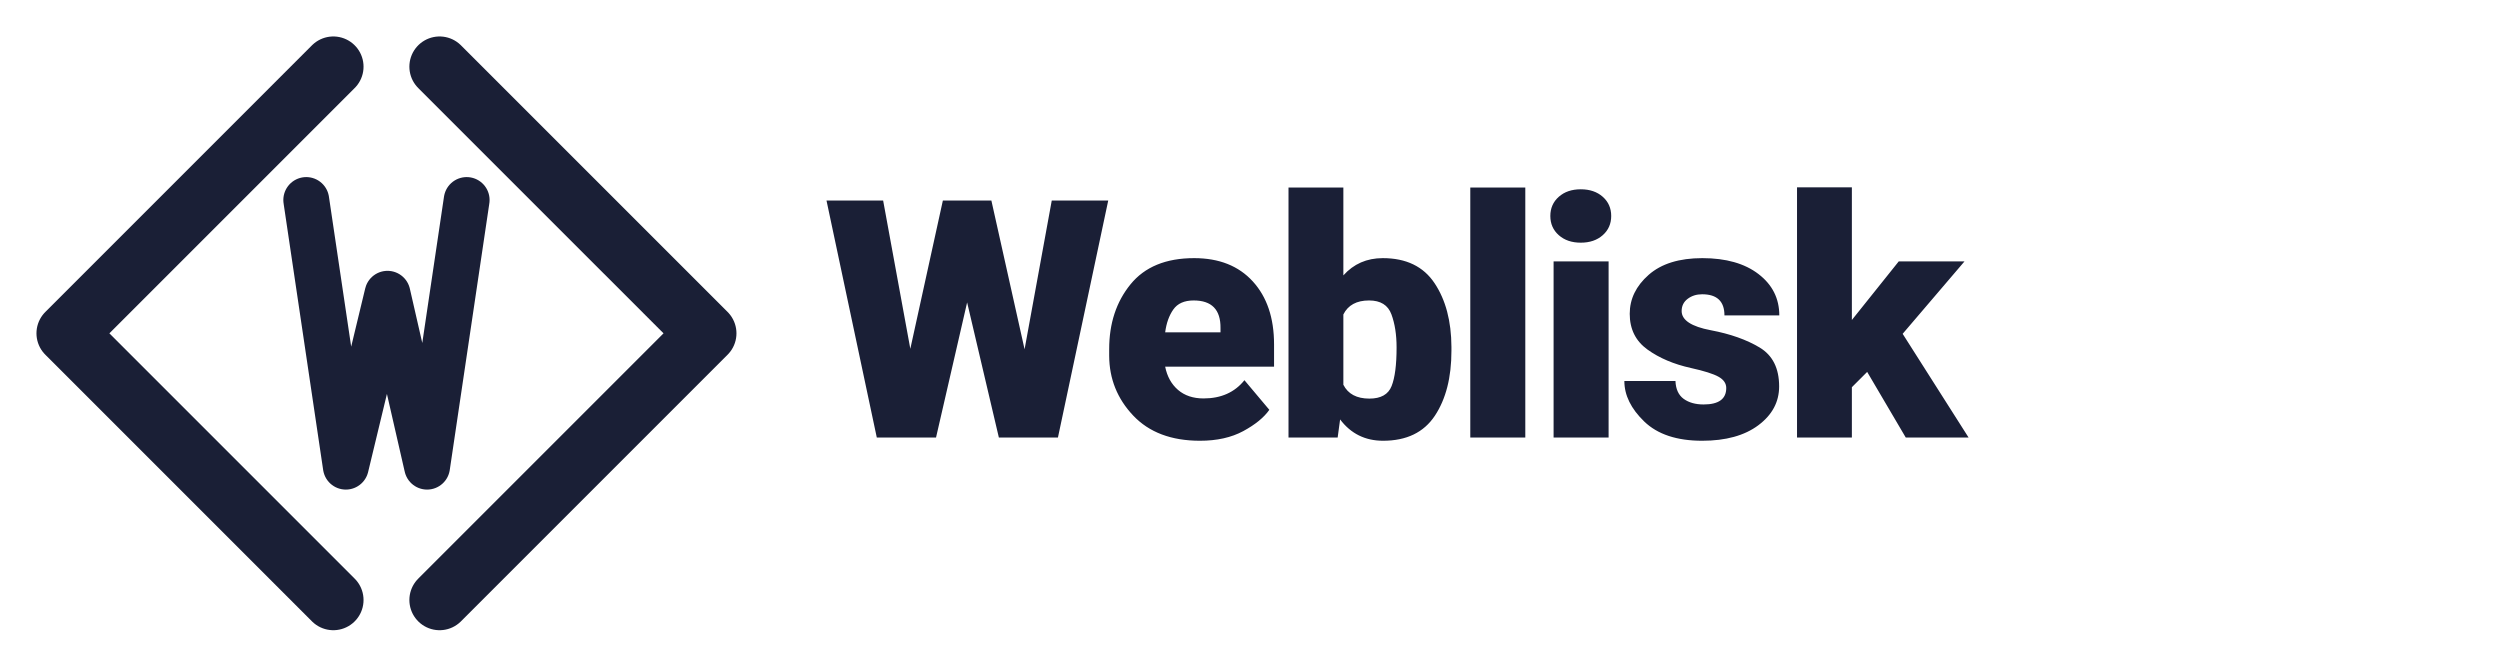
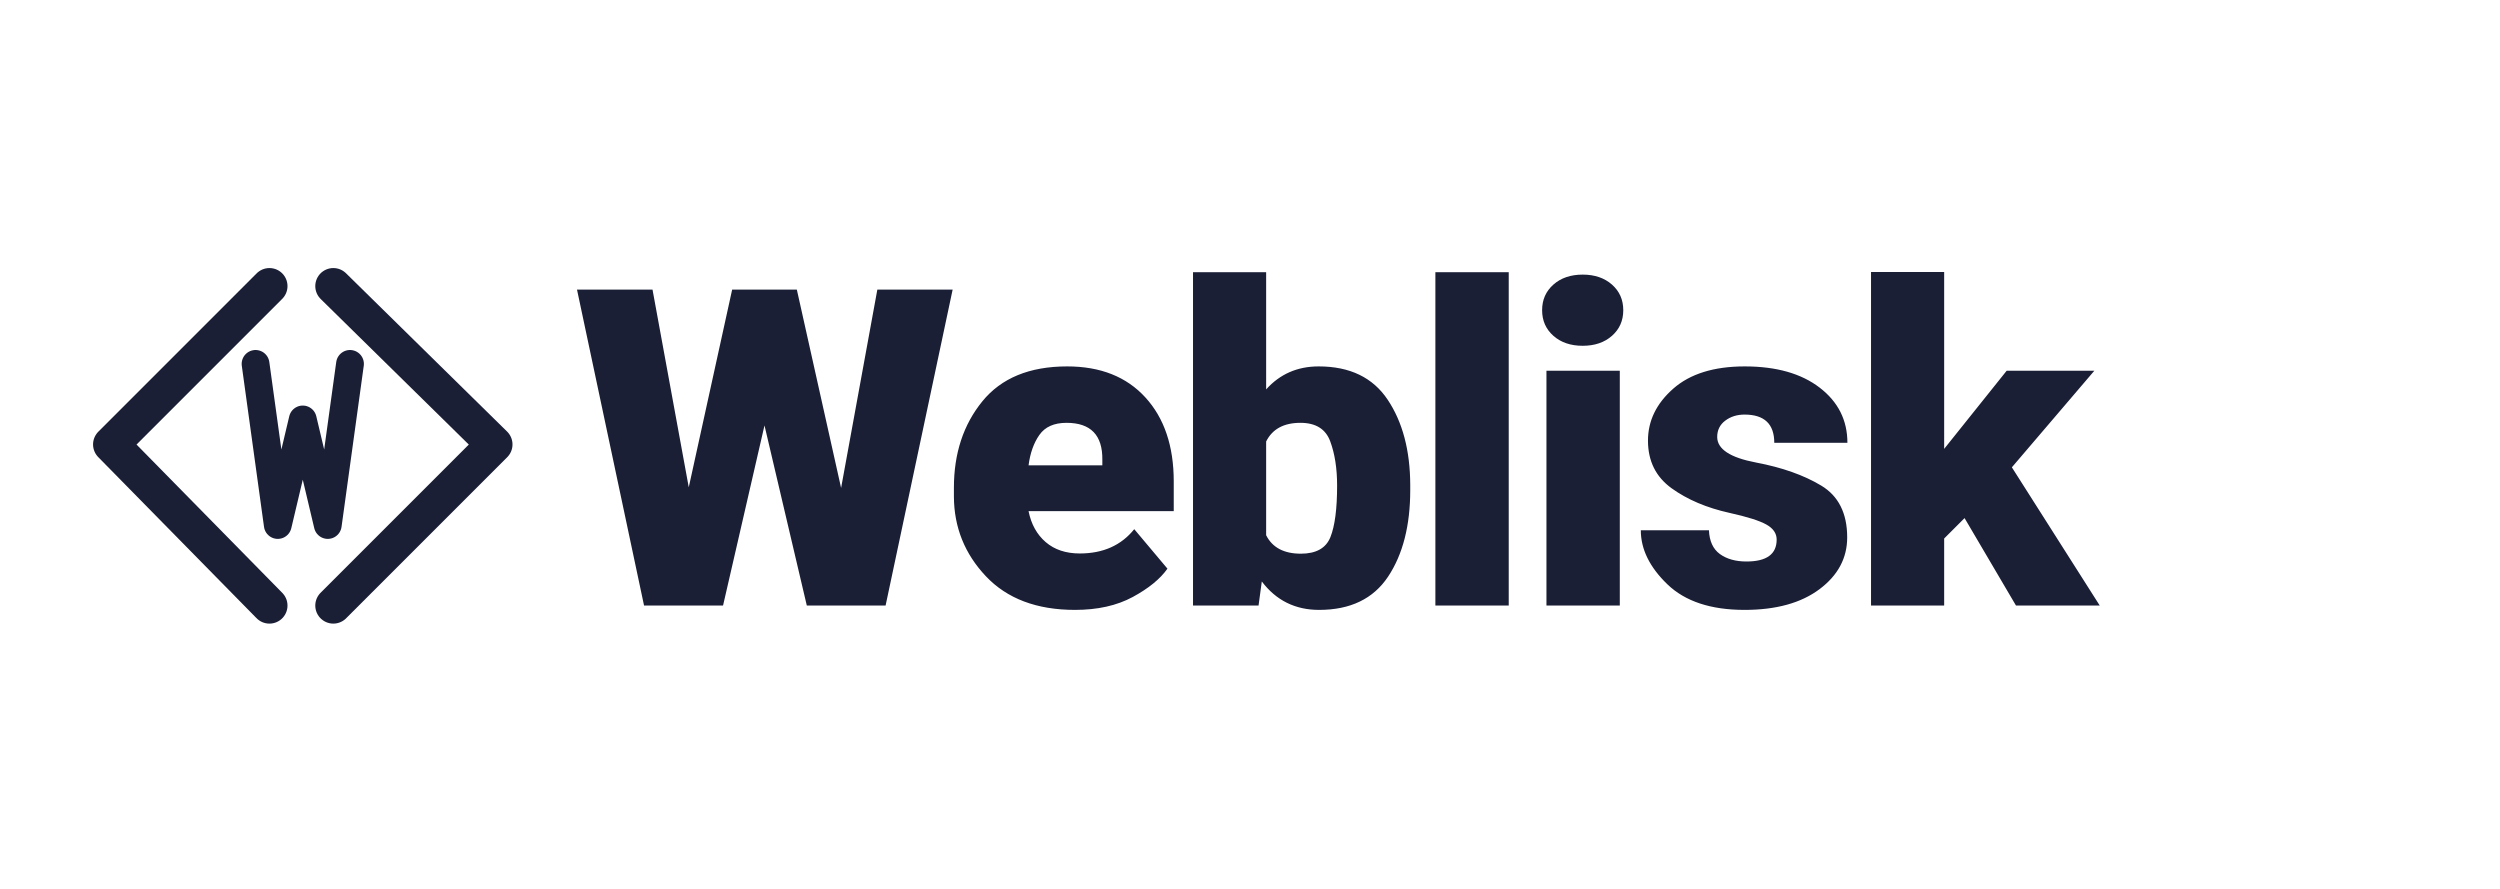
- <svg xmlns="http://www.w3.org/2000/svg" viewBox="0 0 1200 320">
-   <polyline points="160,32 32,160 160,288" fill="none" stroke="#1a1f36" stroke-width="29" stroke-linecap="round" stroke-linejoin="round" />
-   <polyline points="211,32 339,160 211,288" fill="none" stroke="#1a1f36" stroke-width="29" stroke-linecap="round" stroke-linejoin="round" />
-   <polyline points="147,96 166,224 186,141 205,224 224,96" fill="none" stroke="#1a1f36" stroke-width="22" stroke-linecap="round" stroke-linejoin="round" />
-   <text x="395" y="210" font-family="system-ui,-apple-system,BlinkMacSystemFont,'Segoe UI',Roboto,sans-serif" font-size="160" font-weight="800" fill="#1a1f36" letter-spacing="-4">Weblisk</text>
+ <svg xmlns="http://www.w3.org/2000/svg" viewBox="0 0 900 320">
+   <polyline points="97,103 40,160 97,218" fill="none" stroke="#1a1f36" stroke-width="13" stroke-linecap="round" stroke-linejoin="round" />
+   <polyline points="120,103 178,160 120,218" fill="none" stroke="#1a1f36" stroke-width="13" stroke-linecap="round" stroke-linejoin="round" />
+   <polyline points="92,131 100,189 109,151 118,189 126,131" fill="none" stroke="#1a1f36" stroke-width="10" stroke-linecap="round" stroke-linejoin="round" />
+   <text x="206" y="218" font-family="system-ui,-apple-system,BlinkMacSystemFont,'Segoe UI',Roboto,sans-serif" font-size="160" font-weight="800" fill="#1a1f36" letter-spacing="-4">Weblisk</text>
</svg>
